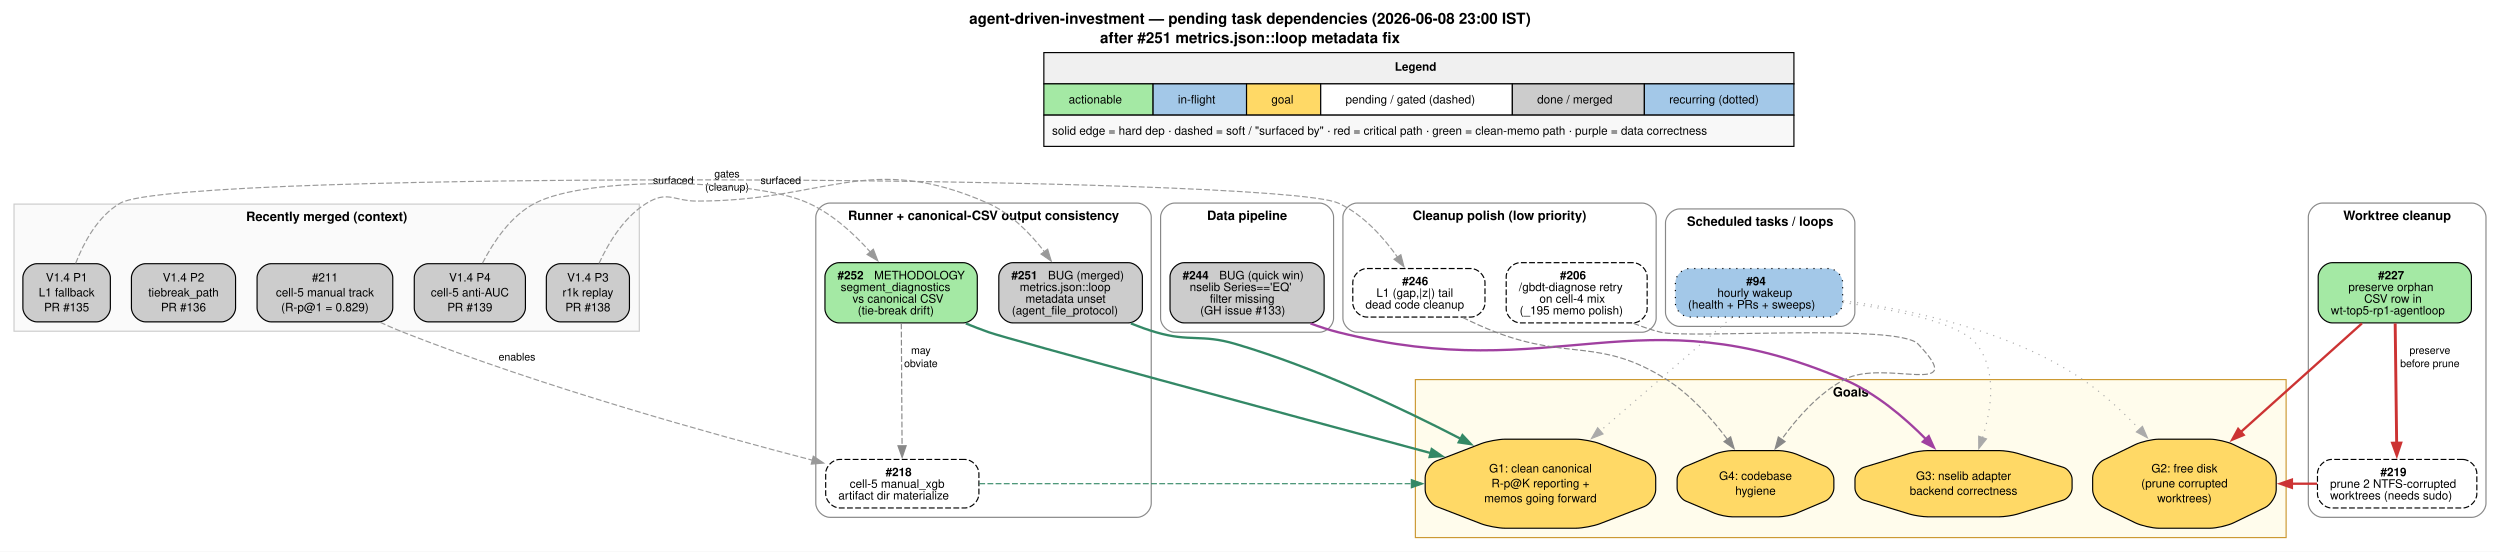
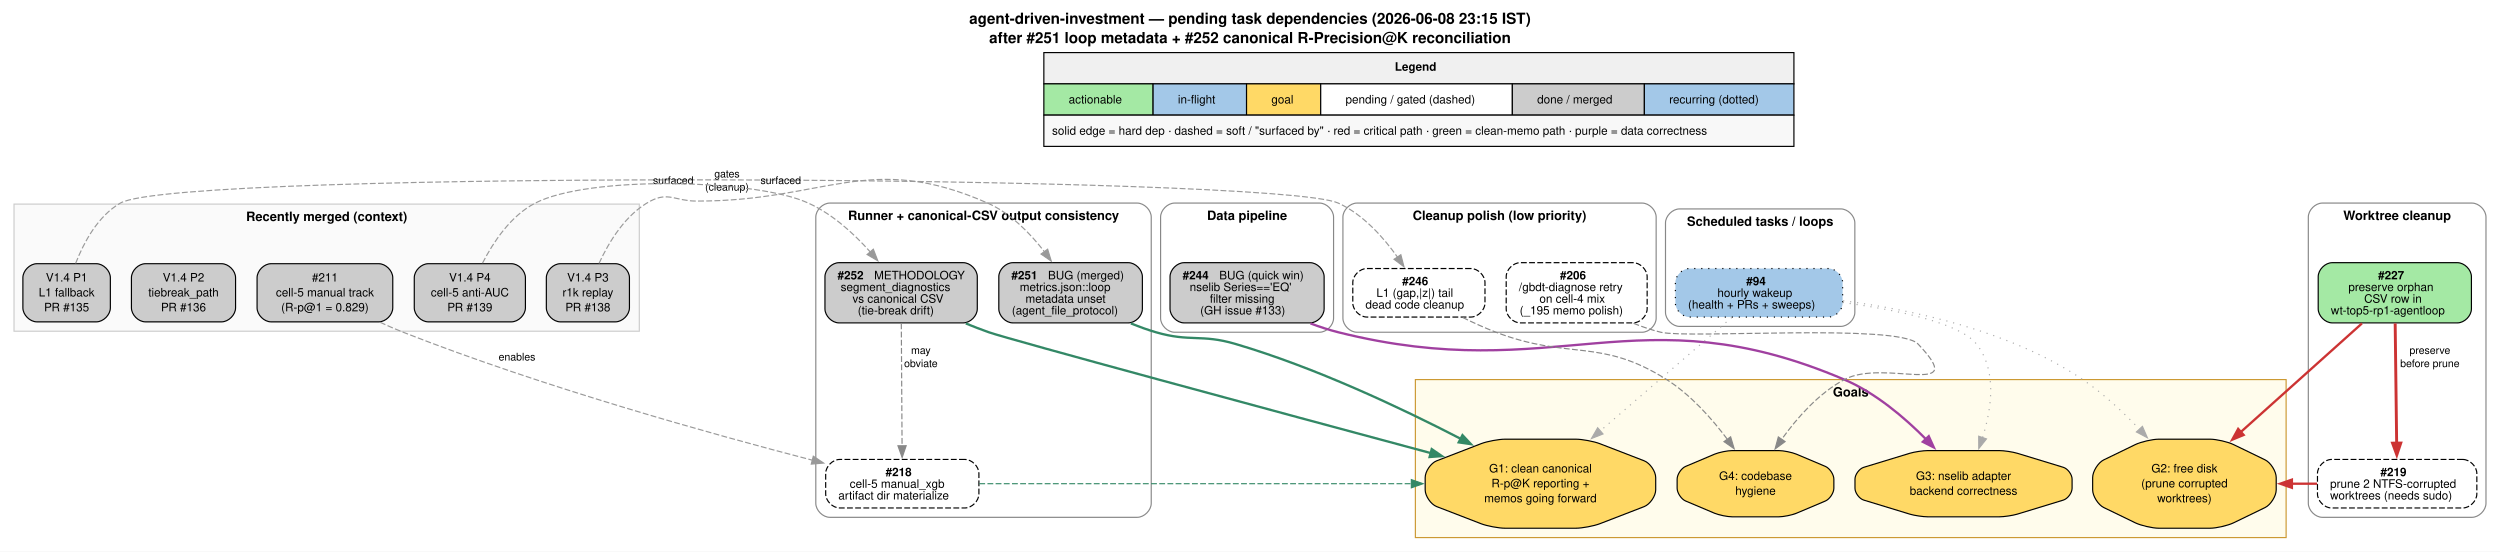
<svg xmlns="http://www.w3.org/2000/svg" width="2139pt" height="472pt" viewBox="0.00 0.00 2139.00 472.00">
  <g id="graph0" class="graph" transform="scale(1 1) rotate(0) translate(4 467.95)">
    <polygon fill="white" stroke="none" points="-4,4 -4,-467.95 2135,-467.95 2135,4 -4,4" />
-     <text xml:space="preserve" text-anchor="middle" x="1065.5" y="-447.6" font-family="Helvetica,sans-Serif" font-weight="bold" font-size="13.00">agent-driven-investment — pending task dependencies (2026-06-08 23:00 IST)</text>
-     <text xml:space="preserve" text-anchor="middle" x="1065.5" y="-431.1" font-family="Helvetica,sans-Serif" font-weight="bold" font-size="13.00">after #251 metrics.json::loop metadata fix</text>
+     <text xml:space="preserve" text-anchor="middle" x="1065.5" y="-447.6" font-family="Helvetica,sans-Serif" font-weight="bold" font-size="13.00">agent-driven-investment — pending task dependencies (2026-06-08 23:15 IST)</text>
+     <text xml:space="preserve" text-anchor="middle" x="1065.5" y="-431.1" font-family="Helvetica,sans-Serif" font-weight="bold" font-size="13.00">after #251 loop metadata + #252 canonical R-Precision@K reconciliation</text>
    <g id="clust2" class="cluster">
      <polygon fill="#fafafa" stroke="#cccccc" points="8,-184.56 8,-293.33 543,-293.33 543,-184.56 8,-184.56" />
      <text xml:space="preserve" text-anchor="middle" x="275.5" y="-278.88" font-family="Helvetica,sans-Serif" font-weight="bold" font-size="11.00">Recently merged (context)</text>
    </g>
    <g id="clust3" class="cluster">
      <path fill="white" stroke="#888888" d="M706,-25.33C706,-25.33 969,-25.33 969,-25.33 975,-25.33 981,-31.33 981,-37.33 981,-37.33 981,-282.2 981,-282.2 981,-288.2 975,-294.2 969,-294.2 969,-294.2 706,-294.2 706,-294.2 700,-294.2 694,-288.2 694,-282.2 694,-282.2 694,-37.33 694,-37.33 694,-31.33 700,-25.33 706,-25.33" />
      <text xml:space="preserve" text-anchor="middle" x="837.5" y="-279.75" font-family="Helvetica,sans-Serif" font-weight="bold" font-size="11.00">Runner + canonical-CSV output consistency</text>
    </g>
    <g id="clust4" class="cluster">
      <path fill="white" stroke="#888888" d="M1001,-183.68C1001,-183.68 1125,-183.68 1125,-183.68 1131,-183.68 1137,-189.68 1137,-195.68 1137,-195.68 1137,-282.2 1137,-282.2 1137,-288.2 1131,-294.2 1125,-294.2 1125,-294.2 1001,-294.2 1001,-294.2 995,-294.2 989,-288.2 989,-282.2 989,-282.2 989,-195.68 989,-195.68 989,-189.68 995,-183.68 1001,-183.68" />
      <text xml:space="preserve" text-anchor="middle" x="1063" y="-279.75" font-family="Helvetica,sans-Serif" font-weight="bold" font-size="11.00">Data pipeline</text>
    </g>
    <g id="clust5" class="cluster">
      <path fill="white" stroke="#888888" d="M1983,-25.33C1983,-25.33 2111,-25.33 2111,-25.33 2117,-25.33 2123,-31.33 2123,-37.33 2123,-37.33 2123,-282.2 2123,-282.2 2123,-288.2 2117,-294.2 2111,-294.2 2111,-294.2 1983,-294.2 1983,-294.2 1977,-294.2 1971,-288.2 1971,-282.2 1971,-282.2 1971,-37.33 1971,-37.33 1971,-31.33 1977,-25.33 1983,-25.33" />
      <text xml:space="preserve" text-anchor="middle" x="2047" y="-279.75" font-family="Helvetica,sans-Serif" font-weight="bold" font-size="11.00">Worktree cleanup</text>
    </g>
    <g id="clust6" class="cluster">
      <path fill="white" stroke="#888888" d="M1157,-183.68C1157,-183.68 1401,-183.68 1401,-183.68 1407,-183.68 1413,-189.68 1413,-195.68 1413,-195.68 1413,-282.2 1413,-282.2 1413,-288.2 1407,-294.2 1401,-294.2 1401,-294.2 1157,-294.2 1157,-294.2 1151,-294.2 1145,-288.2 1145,-282.2 1145,-282.2 1145,-195.68 1145,-195.68 1145,-189.68 1151,-183.68 1157,-183.68" />
      <text xml:space="preserve" text-anchor="middle" x="1279" y="-279.75" font-family="Helvetica,sans-Serif" font-weight="bold" font-size="11.00">Cleanup polish (low priority)</text>
    </g>
    <g id="clust7" class="cluster">
      <path fill="white" stroke="#888888" d="M1433,-188.68C1433,-188.68 1571,-188.68 1571,-188.68 1577,-188.68 1583,-194.68 1583,-200.68 1583,-200.68 1583,-277.2 1583,-277.2 1583,-283.2 1577,-289.2 1571,-289.2 1571,-289.2 1433,-289.2 1433,-289.2 1427,-289.2 1421,-283.2 1421,-277.2 1421,-277.2 1421,-200.68 1421,-200.68 1421,-194.68 1427,-188.68 1433,-188.68" />
      <text xml:space="preserve" text-anchor="middle" x="1502" y="-274.75" font-family="Helvetica,sans-Serif" font-weight="bold" font-size="11.00">Scheduled tasks / loops</text>
    </g>
    <g id="clust8" class="cluster">
      <polygon fill="#fffcec" stroke="#cc9933" points="1207,-8 1207,-143.18 1952,-143.18 1952,-8 1207,-8" />
      <text xml:space="preserve" text-anchor="middle" x="1579.5" y="-128.73" font-family="Helvetica,sans-Serif" font-weight="bold" font-size="11.00">Goals</text>
    </g>
    <g id="node1" class="node">
      <path fill="lightgrey" stroke="none" d="M1518.88,-422.95C1518.88,-422.95 901.12,-422.95 901.12,-422.95 895.12,-422.95 889.12,-416.95 889.12,-410.95 889.12,-410.95 889.12,-354.7 889.12,-354.7 889.12,-348.7 895.12,-342.7 901.12,-342.7 901.12,-342.7 1518.88,-342.7 1518.88,-342.7 1524.88,-342.7 1530.88,-348.7 1530.88,-354.7 1530.88,-354.7 1530.88,-410.95 1530.88,-410.95 1530.88,-416.95 1524.88,-422.95 1518.88,-422.95" />
      <polygon fill="#f0f0f0" stroke="none" points="889.12,-396.2 889.12,-422.95 1530.88,-422.95 1530.88,-396.2 889.12,-396.2" />
      <polygon fill="none" stroke="black" points="889.12,-396.2 889.12,-422.95 1530.88,-422.95 1530.88,-396.2 889.12,-396.2" />
      <text xml:space="preserve" text-anchor="start" x="1189.38" y="-407.45" font-family="Helvetica,sans-Serif" font-weight="bold" font-size="10.00">Legend</text>
      <polygon fill="#a4e9a4" stroke="none" points="889.12,-369.45 889.12,-396.2 982.58,-396.2 982.58,-369.45 889.12,-369.45" />
      <polygon fill="none" stroke="black" points="889.12,-369.45 889.12,-396.2 982.58,-396.2 982.58,-369.45 889.12,-369.45" />
      <text xml:space="preserve" text-anchor="start" x="910.35" y="-379.45" font-family="Helvetica,sans-Serif" font-size="10.00">actionable</text>
      <polygon fill="#a3c8e8" stroke="none" points="982.58,-369.45 982.58,-396.2 1062.54,-396.2 1062.54,-369.45 982.58,-369.45" />
      <polygon fill="none" stroke="black" points="982.58,-369.45 982.58,-396.2 1062.54,-396.2 1062.54,-369.45 982.58,-369.45" />
      <text xml:space="preserve" text-anchor="start" x="1003.81" y="-379.45" font-family="Helvetica,sans-Serif" font-size="10.00">in-flight</text>
      <polygon fill="#ffd966" stroke="none" points="1062.54,-369.45 1062.54,-396.2 1126,-396.2 1126,-369.45 1062.54,-369.45" />
      <polygon fill="none" stroke="black" points="1062.54,-369.45 1062.54,-396.2 1126,-396.2 1126,-369.45 1062.54,-369.45" />
      <text xml:space="preserve" text-anchor="start" x="1083.77" y="-379.45" font-family="Helvetica,sans-Serif" font-size="10.00">goal</text>
      <polygon fill="#ffffff" stroke="none" points="1126,-369.45 1126,-396.2 1289.96,-396.2 1289.96,-369.45 1126,-369.45" />
      <polygon fill="none" stroke="black" points="1126,-369.45 1126,-396.2 1289.96,-396.2 1289.96,-369.45 1126,-369.45" />
      <text xml:space="preserve" text-anchor="start" x="1147.23" y="-379.45" font-family="Helvetica,sans-Serif" font-size="10.00">pending / gated (dashed)</text>
      <polygon fill="#cccccc" stroke="none" points="1289.96,-369.45 1289.96,-396.2 1402.92,-396.2 1402.92,-369.45 1289.96,-369.45" />
      <polygon fill="none" stroke="black" points="1289.96,-369.45 1289.96,-396.2 1402.92,-396.2 1402.92,-369.45 1289.96,-369.45" />
      <text xml:space="preserve" text-anchor="start" x="1311.19" y="-379.45" font-family="Helvetica,sans-Serif" font-size="10.00">done / merged</text>
      <polygon fill="#a3c8e8" stroke="none" points="1402.92,-369.45 1402.92,-396.2 1530.88,-396.2 1530.88,-369.45 1402.92,-369.45" />
      <polygon fill="none" stroke="black" points="1402.92,-369.45 1402.92,-396.2 1530.88,-396.2 1530.88,-369.45 1402.92,-369.45" />
      <text xml:space="preserve" text-anchor="start" x="1424.15" y="-379.45" font-family="Helvetica,sans-Serif" font-size="10.00">recurring (dotted)</text>
      <polygon fill="#f8f8f8" stroke="none" points="889.12,-342.7 889.12,-369.45 1530.88,-369.45 1530.88,-342.7 889.12,-342.7" />
      <polygon fill="none" stroke="black" points="889.12,-342.7 889.12,-369.45 1530.88,-369.45 1530.88,-342.7 889.12,-342.7" />
      <text xml:space="preserve" text-anchor="start" x="896.12" y="-352.7" font-family="Helvetica,sans-Serif" font-size="10.00">solid edge = hard dep · dashed = soft / "surfaced by" · red = critical path · green = clean-memo path · purple = data correctness</text>
    </g>
    <g id="node2" class="node">
      <path fill="#cccccc" stroke="black" d="M78.42,-242.33C78.42,-242.33 27.58,-242.33 27.58,-242.33 21.58,-242.33 15.58,-236.33 15.58,-230.33 15.58,-230.33 15.58,-204.56 15.58,-204.56 15.58,-198.56 21.58,-192.56 27.58,-192.56 27.58,-192.56 78.42,-192.56 78.42,-192.56 84.42,-192.56 90.42,-198.56 90.42,-204.56 90.42,-204.56 90.42,-230.33 90.42,-230.33 90.42,-236.33 84.42,-242.33 78.42,-242.33" />
      <text xml:space="preserve" text-anchor="middle" x="53" y="-227.07" font-family="Helvetica,sans-Serif" font-size="10.00">V1.4 P1</text>
      <text xml:space="preserve" text-anchor="middle" x="53" y="-214.32" font-family="Helvetica,sans-Serif" font-size="10.00">L1 fallback</text>
      <text xml:space="preserve" text-anchor="middle" x="53" y="-201.57" font-family="Helvetica,sans-Serif" font-size="10.00">PR #135</text>
    </g>
    <g id="node7" class="node">
      <path fill="#cccccc" stroke="black" d="M961.42,-243.2C961.42,-243.2 862.58,-243.2 862.58,-243.2 856.58,-243.2 850.58,-237.2 850.58,-231.2 850.58,-231.2 850.58,-203.68 850.58,-203.68 850.58,-197.68 856.58,-191.68 862.58,-191.68 862.58,-191.68 961.42,-191.68 961.42,-191.68 967.42,-191.68 973.42,-197.68 973.42,-203.68 973.42,-203.68 973.42,-231.2 973.42,-231.2 973.42,-237.2 967.42,-243.2 961.42,-243.2" />
      <text xml:space="preserve" text-anchor="start" x="861.38" y="-228.94" font-family="Helvetica,sans-Serif" font-weight="bold" font-size="10.00">#251</text>
      <text xml:space="preserve" text-anchor="start" x="889.88" y="-228.94" font-family="Helvetica,sans-Serif" font-size="10.00"> BUG (merged)</text>
      <text xml:space="preserve" text-anchor="start" x="868.5" y="-218.94" font-family="Helvetica,sans-Serif" font-size="10.00">metrics.json::loop</text>
      <text xml:space="preserve" text-anchor="start" x="873.38" y="-208.94" font-family="Helvetica,sans-Serif" font-size="10.00">metadata unset</text>
      <text xml:space="preserve" text-anchor="start" x="861.75" y="-198.94" font-family="Helvetica,sans-Serif" font-size="10.00">(agent_file_protocol)</text>
    </g>
    <g id="node10" class="node">
      <path fill="#cccccc" stroke="black" d="M1116.92,-243.2C1116.92,-243.2 1009.08,-243.2 1009.08,-243.2 1003.08,-243.2 997.08,-237.2 997.08,-231.2 997.08,-231.2 997.08,-203.68 997.08,-203.68 997.08,-197.68 1003.08,-191.68 1009.08,-191.68 1009.08,-191.68 1116.92,-191.68 1116.92,-191.68 1122.92,-191.68 1128.92,-197.68 1128.92,-203.68 1128.92,-203.68 1128.92,-231.2 1128.92,-231.2 1128.92,-237.2 1122.92,-243.2 1116.92,-243.2" />
      <text xml:space="preserve" text-anchor="start" x="1007.88" y="-228.94" font-family="Helvetica,sans-Serif" font-weight="bold" font-size="10.00">#244</text>
      <text xml:space="preserve" text-anchor="start" x="1036.38" y="-228.94" font-family="Helvetica,sans-Serif" font-size="10.00"> BUG (quick win)</text>
      <text xml:space="preserve" text-anchor="start" x="1013.88" y="-218.94" font-family="Helvetica,sans-Serif" font-size="10.00">nselib Series=='EQ'</text>
      <text xml:space="preserve" text-anchor="start" x="1031.12" y="-208.94" font-family="Helvetica,sans-Serif" font-size="10.00">filter missing</text>
      <text xml:space="preserve" text-anchor="start" x="1022.88" y="-198.94" font-family="Helvetica,sans-Serif" font-size="10.00">(GH issue #133)</text>
    </g>
    <g id="node11" class="node">
      <path fill="#a4e9a4" stroke="black" d="M2098.55,-243.2C2098.55,-243.2 1991.45,-243.2 1991.45,-243.2 1985.45,-243.2 1979.45,-237.2 1979.45,-231.2 1979.45,-231.2 1979.45,-203.68 1979.45,-203.68 1979.45,-197.68 1985.45,-191.68 1991.45,-191.68 1991.45,-191.68 2098.55,-191.68 2098.55,-191.68 2104.55,-191.68 2110.55,-197.68 2110.55,-203.68 2110.55,-203.68 2110.55,-231.2 2110.55,-231.2 2110.55,-237.2 2104.55,-243.2 2098.55,-243.2" />
      <text xml:space="preserve" text-anchor="start" x="2030.75" y="-228.94" font-family="Helvetica,sans-Serif" font-weight="bold" font-size="10.00">#227</text>
      <text xml:space="preserve" text-anchor="start" x="2005.25" y="-218.94" font-family="Helvetica,sans-Serif" font-size="10.00">preserve orphan</text>
      <text xml:space="preserve" text-anchor="start" x="2018.75" y="-208.94" font-family="Helvetica,sans-Serif" font-size="10.00">CSV row in</text>
      <text xml:space="preserve" text-anchor="start" x="1990.25" y="-198.94" font-family="Helvetica,sans-Serif" font-size="10.00">wt-top5-rp1-agentloop</text>
    </g>
    <g id="node13" class="node">
      <path fill="#ffffff" stroke="black" stroke-dasharray="5,2" d="M1254.55,-238.2C1254.55,-238.2 1165.45,-238.2 1165.45,-238.2 1159.45,-238.2 1153.45,-232.2 1153.45,-226.2 1153.45,-226.2 1153.45,-208.68 1153.45,-208.68 1153.45,-202.68 1159.45,-196.68 1165.45,-196.68 1165.45,-196.68 1254.55,-196.68 1254.55,-196.68 1260.55,-196.68 1266.55,-202.68 1266.55,-208.68 1266.55,-208.68 1266.55,-226.2 1266.55,-226.2 1266.55,-232.2 1260.55,-238.2 1254.55,-238.2" />
      <text xml:space="preserve" text-anchor="start" x="1195.75" y="-223.94" font-family="Helvetica,sans-Serif" font-weight="bold" font-size="10.00">#246</text>
      <text xml:space="preserve" text-anchor="start" x="1173.62" y="-213.94" font-family="Helvetica,sans-Serif" font-size="10.00">L1 (gap,|z|) tail</text>
      <text xml:space="preserve" text-anchor="start" x="1164.25" y="-203.94" font-family="Helvetica,sans-Serif" font-size="10.00">dead code cleanup</text>
    </g>
    <g id="node15" class="node">
      <path fill="#a3c8e8" stroke="black" stroke-dasharray="1,5" d="M1560.55,-238.2C1560.55,-238.2 1441.45,-238.2 1441.45,-238.2 1435.45,-238.2 1429.45,-232.2 1429.45,-226.2 1429.45,-226.2 1429.45,-208.68 1429.45,-208.68 1429.45,-202.68 1435.45,-196.68 1441.45,-196.68 1441.45,-196.68 1560.55,-196.68 1560.55,-196.68 1566.55,-196.68 1572.55,-202.68 1572.55,-208.68 1572.55,-208.68 1572.55,-226.2 1572.55,-226.2 1572.55,-232.2 1566.55,-238.2 1560.55,-238.2" />
      <text xml:space="preserve" text-anchor="start" x="1490.12" y="-223.94" font-family="Helvetica,sans-Serif" font-weight="bold" font-size="10.00">#94</text>
      <text xml:space="preserve" text-anchor="start" x="1465.38" y="-213.94" font-family="Helvetica,sans-Serif" font-size="10.00">hourly wakeup</text>
      <text xml:space="preserve" text-anchor="start" x="1440.25" y="-203.94" font-family="Helvetica,sans-Serif" font-size="10.00">(health + PRs + sweeps)</text>
    </g>
    <g id="node16" class="node">
      <path fill="#ffd966" stroke="black" d="M1412.62,-48.83C1412.62,-48.83 1412.62,-59.35 1412.62,-59.35 1412.62,-64.61 1407.71,-71.77 1402.81,-73.66 1402.81,-73.66 1364.66,-88.39 1364.66,-88.39 1359.75,-90.29 1349.59,-92.18 1344.33,-92.18 1344.33,-92.18 1283.67,-92.18 1283.67,-92.18 1278.41,-92.18 1268.25,-90.29 1263.34,-88.39 1263.34,-88.39 1225.19,-73.66 1225.19,-73.66 1220.29,-71.77 1215.38,-64.61 1215.38,-59.35 1215.38,-59.35 1215.38,-48.83 1215.38,-48.83 1215.38,-43.57 1220.29,-36.42 1225.19,-34.52 1225.19,-34.52 1263.34,-19.79 1263.34,-19.79 1268.25,-17.9 1278.41,-16 1283.67,-16 1283.67,-16 1344.33,-16 1344.33,-16 1349.59,-16 1359.75,-17.9 1364.66,-19.79 1364.66,-19.79 1402.81,-34.52 1402.81,-34.52 1407.71,-36.42 1412.62,-43.57 1412.62,-48.83" />
      <text xml:space="preserve" text-anchor="middle" x="1314" y="-63.72" font-family="Helvetica,sans-Serif" font-size="10.00">G1: clean canonical</text>
      <text xml:space="preserve" text-anchor="middle" x="1314" y="-50.97" font-family="Helvetica,sans-Serif" font-size="10.00">R-p@K reporting +</text>
      <text xml:space="preserve" text-anchor="middle" x="1314" y="-38.22" font-family="Helvetica,sans-Serif" font-size="10.00">memos going forward</text>
    </g>
    <g id="edge10" class="edge">
      <path fill="none" stroke="#999999" stroke-dasharray="5,2" d="M60.72,-242.62C67.65,-260.46 79.75,-283.11 99,-294.2 149.16,-323.11 1088.3,-318.16 1141,-294.2 1162.33,-284.51 1179.88,-264.69 1191.94,-247.61" />
      <polygon fill="#999999" stroke="#999999" points="1194.55,-250 1197.22,-239.75 1188.74,-246.1 1194.55,-250" />
      <text xml:space="preserve" text-anchor="middle" x="618" y="-316.15" font-family="Helvetica,sans-Serif" font-size="9.00">gates</text>
      <text xml:space="preserve" text-anchor="middle" x="618" y="-304.9" font-family="Helvetica,sans-Serif" font-size="9.00">(cleanup)</text>
    </g>
    <g id="node3" class="node">
      <path fill="#cccccc" stroke="black" d="M185.55,-242.33C185.55,-242.33 120.45,-242.33 120.45,-242.33 114.45,-242.33 108.45,-236.33 108.45,-230.33 108.45,-230.33 108.45,-204.56 108.45,-204.56 108.45,-198.56 114.45,-192.56 120.45,-192.56 120.45,-192.56 185.55,-192.56 185.55,-192.56 191.55,-192.56 197.55,-198.56 197.55,-204.56 197.55,-204.56 197.55,-230.33 197.55,-230.33 197.55,-236.33 191.55,-242.33 185.55,-242.33" />
      <text xml:space="preserve" text-anchor="middle" x="153" y="-227.07" font-family="Helvetica,sans-Serif" font-size="10.00">V1.4 P2</text>
      <text xml:space="preserve" text-anchor="middle" x="153" y="-214.32" font-family="Helvetica,sans-Serif" font-size="10.00">tiebreak_path</text>
      <text xml:space="preserve" text-anchor="middle" x="153" y="-201.57" font-family="Helvetica,sans-Serif" font-size="10.00">PR #136</text>
    </g>
    <g id="node4" class="node">
      <path fill="#cccccc" stroke="black" d="M522.55,-242.33C522.55,-242.33 475.45,-242.33 475.45,-242.33 469.45,-242.33 463.45,-236.33 463.45,-230.33 463.45,-230.33 463.45,-204.56 463.45,-204.56 463.45,-198.56 469.45,-192.56 475.45,-192.56 475.45,-192.56 522.55,-192.56 522.55,-192.56 528.55,-192.56 534.55,-198.56 534.55,-204.56 534.55,-204.56 534.55,-230.33 534.55,-230.33 534.55,-236.33 528.55,-242.33 522.55,-242.33" />
      <text xml:space="preserve" text-anchor="middle" x="499" y="-227.07" font-family="Helvetica,sans-Serif" font-size="10.00">V1.4 P3</text>
      <text xml:space="preserve" text-anchor="middle" x="499" y="-214.32" font-family="Helvetica,sans-Serif" font-size="10.00">r1k replay</text>
      <text xml:space="preserve" text-anchor="middle" x="499" y="-201.57" font-family="Helvetica,sans-Serif" font-size="10.00">PR #138</text>
    </g>
    <g id="edge8" class="edge">
      <path fill="none" stroke="#999999" stroke-dasharray="5,2" d="M508.53,-242.61C517.01,-261.05 531.36,-284.74 552.5,-295.91 567.82,-304.01 574.17,-295.97 591.5,-295.91 702.39,-295.53 739.55,-338.98 841,-294.2 860.71,-285.5 877.41,-268.37 889.65,-252.49" />
      <polygon fill="#999999" stroke="#999999" points="892.36,-254.72 895.44,-244.58 886.71,-250.59 892.36,-254.72" />
      <text xml:space="preserve" text-anchor="middle" x="572" y="-310.53" font-family="Helvetica,sans-Serif" font-size="9.00">surfaced</text>
    </g>
    <g id="node5" class="node">
      <path fill="#cccccc" stroke="black" d="M433.55,-242.33C433.55,-242.33 362.45,-242.33 362.45,-242.33 356.45,-242.33 350.45,-236.33 350.45,-230.33 350.45,-230.33 350.45,-204.56 350.45,-204.56 350.45,-198.56 356.45,-192.56 362.45,-192.56 362.45,-192.56 433.55,-192.56 433.55,-192.56 439.55,-192.56 445.55,-198.56 445.55,-204.56 445.55,-204.56 445.55,-230.33 445.55,-230.33 445.55,-236.33 439.55,-242.33 433.55,-242.33" />
      <text xml:space="preserve" text-anchor="middle" x="398" y="-227.07" font-family="Helvetica,sans-Serif" font-size="10.00">V1.4 P4</text>
      <text xml:space="preserve" text-anchor="middle" x="398" y="-214.32" font-family="Helvetica,sans-Serif" font-size="10.00">cell-5 anti-AUC</text>
      <text xml:space="preserve" text-anchor="middle" x="398" y="-201.57" font-family="Helvetica,sans-Serif" font-size="10.00">PR #139</text>
    </g>
    <g id="node8" class="node">
-       <path fill="#a4e9a4" stroke="black" d="M820.17,-243.2C820.17,-243.2 713.83,-243.2 713.83,-243.2 707.83,-243.2 701.83,-237.2 701.83,-231.2 701.83,-231.2 701.83,-203.68 701.83,-203.68 701.83,-197.68 707.83,-191.68 713.83,-191.68 713.83,-191.68 820.17,-191.68 820.17,-191.68 826.17,-191.68 832.17,-197.68 832.17,-203.68 832.17,-203.68 832.17,-231.2 832.17,-231.2 832.17,-237.2 826.17,-243.2 820.17,-243.2" />
+       <path fill="#cccccc" stroke="black" d="M820.17,-243.2C820.17,-243.2 713.83,-243.2 713.83,-243.2 707.83,-243.2 701.83,-237.2 701.83,-231.2 701.83,-231.2 701.83,-203.68 701.83,-203.68 701.83,-197.68 707.83,-191.68 713.83,-191.68 713.83,-191.68 820.17,-191.68 820.17,-191.68 826.17,-191.68 832.17,-197.68 832.17,-203.68 832.17,-203.68 832.17,-231.2 832.17,-231.2 832.17,-237.2 826.17,-243.2 820.17,-243.2" />
      <text xml:space="preserve" text-anchor="start" x="712.62" y="-228.94" font-family="Helvetica,sans-Serif" font-weight="bold" font-size="10.00">#252</text>
      <text xml:space="preserve" text-anchor="start" x="741.12" y="-228.94" font-family="Helvetica,sans-Serif" font-size="10.00"> METHODOLOGY</text>
      <text xml:space="preserve" text-anchor="start" x="715.25" y="-218.94" font-family="Helvetica,sans-Serif" font-size="10.00">segment_diagnostics</text>
      <text xml:space="preserve" text-anchor="start" x="725.38" y="-208.94" font-family="Helvetica,sans-Serif" font-size="10.00">vs canonical CSV</text>
      <text xml:space="preserve" text-anchor="start" x="729.88" y="-198.94" font-family="Helvetica,sans-Serif" font-size="10.00">(tie-break drift)</text>
    </g>
    <g id="edge9" class="edge">
      <path fill="none" stroke="#999999" stroke-dasharray="5,2" d="M408.84,-242.81C418,-260.73 433.02,-283.42 454,-294.2 499.36,-317.52 636.08,-314.69 683.5,-295.91 706.02,-286.99 726.01,-268.8 740.78,-252.18" />
      <polygon fill="#999999" stroke="#999999" points="743.21,-254.72 747.03,-244.84 737.88,-250.18 743.21,-254.72" />
      <text xml:space="preserve" text-anchor="middle" x="664" y="-310.53" font-family="Helvetica,sans-Serif" font-size="9.00">surfaced</text>
    </g>
    <g id="node6" class="node">
      <path fill="#cccccc" stroke="black" d="M320.05,-242.33C320.05,-242.33 227.95,-242.33 227.95,-242.33 221.95,-242.33 215.95,-236.33 215.95,-230.33 215.95,-230.33 215.95,-204.56 215.95,-204.56 215.95,-198.56 221.95,-192.56 227.95,-192.56 227.95,-192.56 320.05,-192.56 320.05,-192.56 326.05,-192.56 332.05,-198.56 332.05,-204.56 332.05,-204.56 332.05,-230.33 332.05,-230.33 332.05,-236.33 326.05,-242.33 320.05,-242.33" />
      <text xml:space="preserve" text-anchor="middle" x="274" y="-227.07" font-family="Helvetica,sans-Serif" font-size="10.00">#211</text>
      <text xml:space="preserve" text-anchor="middle" x="274" y="-214.32" font-family="Helvetica,sans-Serif" font-size="10.00">cell-5 manual track</text>
      <text xml:space="preserve" text-anchor="middle" x="274" y="-201.57" font-family="Helvetica,sans-Serif" font-size="10.00">(R-p@1 = 0.829)</text>
    </g>
    <g id="node9" class="node">
      <path fill="#ffffff" stroke="black" stroke-dasharray="5,2" d="M821.55,-74.85C821.55,-74.85 714.45,-74.85 714.45,-74.85 708.45,-74.85 702.45,-68.85 702.45,-62.85 702.45,-62.85 702.45,-45.33 702.45,-45.33 702.45,-39.33 708.45,-33.33 714.45,-33.33 714.45,-33.33 821.55,-33.33 821.55,-33.33 827.55,-33.33 833.55,-39.33 833.55,-45.33 833.55,-45.33 833.55,-62.85 833.55,-62.85 833.55,-68.85 827.55,-74.85 821.55,-74.85" />
      <text xml:space="preserve" text-anchor="start" x="753.75" y="-60.59" font-family="Helvetica,sans-Serif" font-weight="bold" font-size="10.00">#218</text>
      <text xml:space="preserve" text-anchor="start" x="723" y="-50.59" font-family="Helvetica,sans-Serif" font-size="10.00">cell-5 manual_xgb</text>
      <text xml:space="preserve" text-anchor="start" x="713.25" y="-40.59" font-family="Helvetica,sans-Serif" font-size="10.00">artifact dir materialize</text>
    </g>
    <g id="edge11" class="edge">
      <path fill="none" stroke="#999999" stroke-dasharray="5,2" d="M321.16,-192.21C327.75,-189.17 334.49,-186.24 341,-183.68 460.63,-136.78 604.63,-96.64 691.11,-74.21" />
      <polygon fill="#999999" stroke="#999999" points="691.87,-77.63 700.68,-71.75 690.12,-70.85 691.87,-77.63" />
      <text xml:space="preserve" text-anchor="middle" x="438.33" y="-159.51" font-family="Helvetica,sans-Serif" font-size="9.00">enables</text>
    </g>
    <g id="edge14" class="edge">
      <path fill="none" stroke="#338866" stroke-width="2" d="M963.58,-191.21C970.66,-188.36 977.93,-185.75 985,-183.68 1014.32,-175.13 1023.7,-182.31 1053,-173.68 1121.14,-153.63 1194.41,-119.08 1245.93,-92.43" />
      <polygon fill="#338866" stroke="#338866" stroke-width="2" points="1247.3,-95.66 1254.55,-87.93 1244.06,-89.46 1247.3,-95.66" />
    </g>
    <g id="edge13" class="edge">
      <path fill="none" stroke="#888888" stroke-dasharray="5,2" d="M767.16,-191.23C767.33,-162.91 767.62,-116.9 767.81,-86.32" />
      <polygon fill="#888888" stroke="#888888" points="771.3,-86.57 767.87,-76.55 764.3,-86.53 771.3,-86.57" />
      <text xml:space="preserve" text-anchor="middle" x="783.88" y="-165.13" font-family="Helvetica,sans-Serif" font-size="9.00">may</text>
      <text xml:space="preserve" text-anchor="middle" x="783.88" y="-153.88" font-family="Helvetica,sans-Serif" font-size="9.00">obviate</text>
    </g>
    <g id="edge15" class="edge">
      <path fill="none" stroke="#338866" stroke-width="2" d="M822.34,-191.2C828.91,-188.52 835.57,-185.95 842,-183.68 860.09,-177.31 1087.74,-115.88 1220.15,-80.29" />
      <polygon fill="#338866" stroke="#338866" stroke-width="2" points="1220.98,-83.69 1229.73,-77.71 1219.16,-76.93 1220.98,-83.69" />
    </g>
    <g id="edge16" class="edge">
      <path fill="none" stroke="#338866" stroke-dasharray="5,2" d="M833.85,-54.09C957.2,-54.09 1080.55,-54.09 1203.89,-54.09" />
      <polygon fill="#338866" stroke="#338866" points="1203.55,-57.59 1213.55,-54.09 1203.55,-50.59 1203.55,-57.59" />
    </g>
    <g id="node18" class="node">
      <path fill="#ffd966" stroke="black" d="M1768.88,-50.18C1768.88,-50.18 1768.88,-58 1768.88,-58 1768.88,-61.92 1765.14,-66.97 1761.39,-68.11 1761.39,-68.11 1721.95,-80.14 1721.95,-80.14 1718.21,-81.28 1710.56,-82.43 1706.65,-82.43 1706.65,-82.43 1645.35,-82.43 1645.35,-82.43 1641.44,-82.43 1633.79,-81.28 1630.05,-80.14 1630.05,-80.14 1590.61,-68.11 1590.61,-68.11 1586.86,-66.97 1583.12,-61.92 1583.12,-58 1583.12,-58 1583.12,-50.18 1583.12,-50.18 1583.12,-46.27 1586.86,-41.21 1590.61,-40.07 1590.61,-40.07 1630.05,-28.04 1630.05,-28.04 1633.79,-26.9 1641.44,-25.76 1645.35,-25.76 1645.35,-25.76 1706.65,-25.76 1706.65,-25.76 1710.56,-25.76 1718.21,-26.9 1721.95,-28.04 1721.95,-28.04 1761.39,-40.07 1761.39,-40.07 1765.14,-41.21 1768.88,-46.27 1768.88,-50.18" />
      <text xml:space="preserve" text-anchor="middle" x="1676" y="-57.34" font-family="Helvetica,sans-Serif" font-size="10.00">G3: nselib adapter</text>
      <text xml:space="preserve" text-anchor="middle" x="1676" y="-44.59" font-family="Helvetica,sans-Serif" font-size="10.00">backend correctness</text>
    </g>
    <g id="edge19" class="edge">
      <path fill="none" stroke="#a040a0" stroke-width="2" d="M1117.25,-191.2C1125.09,-188.28 1133.16,-185.65 1141,-183.68 1328.49,-136.72 1396.19,-218.95 1574,-143.18 1600.7,-131.81 1625.47,-110.77 1643.92,-92.11" />
      <polygon fill="#a040a0" stroke="#a040a0" stroke-width="2" points="1646.24,-94.75 1650.61,-85.1 1641.18,-89.92 1646.24,-94.75" />
    </g>
    <g id="node12" class="node">
      <path fill="#ffffff" stroke="black" stroke-dasharray="5,2" d="M2103.18,-74.85C2103.18,-74.85 1990.83,-74.85 1990.83,-74.85 1984.83,-74.85 1978.83,-68.85 1978.83,-62.85 1978.83,-62.85 1978.83,-45.33 1978.83,-45.33 1978.83,-39.33 1984.83,-33.33 1990.83,-33.33 1990.83,-33.33 2103.18,-33.33 2103.18,-33.33 2109.18,-33.33 2115.18,-39.33 2115.18,-45.33 2115.18,-45.33 2115.18,-62.85 2115.18,-62.85 2115.18,-68.85 2109.18,-74.85 2103.18,-74.85" />
      <text xml:space="preserve" text-anchor="start" x="2032.75" y="-60.59" font-family="Helvetica,sans-Serif" font-weight="bold" font-size="10.00">#219</text>
      <text xml:space="preserve" text-anchor="start" x="1989.62" y="-50.59" font-family="Helvetica,sans-Serif" font-size="10.00">prune 2 NTFS-corrupted</text>
      <text xml:space="preserve" text-anchor="start" x="1989.62" y="-40.59" font-family="Helvetica,sans-Serif" font-size="10.00">worktrees (needs sudo)</text>
    </g>
    <g id="edge12" class="edge">
      <path fill="none" stroke="#cc3333" stroke-width="2.5" d="M2045.31,-191.23C2045.65,-163.66 2046.2,-119.33 2046.58,-88.79" />
      <polygon fill="#cc3333" stroke="#cc3333" stroke-width="2.5" points="2050.08,-88.87 2046.71,-78.82 2043.08,-88.78 2050.08,-88.87" />
      <text xml:space="preserve" text-anchor="middle" x="2075.01" y="-165.13" font-family="Helvetica,sans-Serif" font-size="9.00">preserve</text>
      <text xml:space="preserve" text-anchor="middle" x="2075.01" y="-153.88" font-family="Helvetica,sans-Serif" font-size="9.00">before prune</text>
    </g>
    <g id="node17" class="node">
      <path fill="#ffd966" stroke="black" d="M1943.53,-48.83C1943.53,-48.83 1943.53,-59.35 1943.53,-59.35 1943.53,-64.61 1938.79,-72.17 1934.06,-74.46 1934.06,-74.46 1906.99,-87.59 1906.99,-87.59 1902.26,-89.89 1892.27,-92.18 1887.01,-92.18 1887.01,-92.18 1842.99,-92.18 1842.99,-92.18 1837.73,-92.18 1827.74,-89.89 1823.01,-87.59 1823.01,-87.59 1795.94,-74.46 1795.94,-74.46 1791.21,-72.17 1786.47,-64.61 1786.47,-59.35 1786.47,-59.35 1786.47,-48.83 1786.47,-48.83 1786.47,-43.57 1791.21,-36.02 1795.94,-33.72 1795.94,-33.72 1823.01,-20.59 1823.01,-20.59 1827.74,-18.3 1837.73,-16 1842.99,-16 1842.99,-16 1887.01,-16 1887.01,-16 1892.27,-16 1902.26,-18.3 1906.99,-20.59 1906.99,-20.59 1934.06,-33.72 1934.06,-33.72 1938.79,-36.02 1943.53,-43.57 1943.53,-48.83" />
      <text xml:space="preserve" text-anchor="middle" x="1865" y="-63.72" font-family="Helvetica,sans-Serif" font-size="10.00">G2: free disk</text>
      <text xml:space="preserve" text-anchor="middle" x="1865" y="-50.97" font-family="Helvetica,sans-Serif" font-size="10.00">(prune corrupted</text>
      <text xml:space="preserve" text-anchor="middle" x="1865" y="-38.22" font-family="Helvetica,sans-Serif" font-size="10.00">worktrees)</text>
    </g>
    <g id="edge17" class="edge">
      <path fill="none" stroke="#cc3333" stroke-width="2" d="M2016.88,-191.23C1989.16,-166.39 1946.26,-127.94 1913.12,-98.23" />
      <polygon fill="#cc3333" stroke="#cc3333" stroke-width="2" points="1915.65,-95.8 1905.87,-91.73 1910.98,-101.01 1915.65,-95.8" />
    </g>
    <g id="edge18" class="edge">
      <path fill="none" stroke="#cc3333" stroke-width="2" d="M1978.54,-54.09C1971.33,-54.09 1964.12,-54.09 1956.9,-54.09" />
      <polygon fill="#cc3333" stroke="#cc3333" stroke-width="2" points="1956.94,-50.59 1946.94,-54.09 1956.94,-57.59 1956.94,-50.59" />
    </g>
    <g id="node19" class="node">
      <path fill="#ffd966" stroke="black" d="M1565.05,-50.18C1565.05,-50.18 1565.05,-58 1565.05,-58 1565.05,-61.92 1561.44,-67.35 1557.84,-68.87 1557.84,-68.87 1532.98,-79.38 1532.98,-79.38 1529.37,-80.9 1521.86,-82.43 1517.95,-82.43 1517.95,-82.43 1478.05,-82.43 1478.05,-82.43 1474.14,-82.43 1466.63,-80.9 1463.02,-79.38 1463.02,-79.38 1438.16,-68.87 1438.16,-68.87 1434.56,-67.35 1430.95,-61.92 1430.95,-58 1430.95,-58 1430.95,-50.18 1430.95,-50.18 1430.95,-46.27 1434.56,-40.83 1438.16,-39.31 1438.16,-39.31 1463.02,-28.8 1463.02,-28.8 1466.63,-27.28 1474.14,-25.76 1478.05,-25.76 1478.05,-25.76 1517.95,-25.76 1517.95,-25.76 1521.86,-25.76 1529.37,-27.28 1532.98,-28.8 1532.98,-28.8 1557.84,-39.31 1557.84,-39.31 1561.44,-40.83 1565.05,-46.27 1565.05,-50.18" />
      <text xml:space="preserve" text-anchor="middle" x="1498" y="-57.34" font-family="Helvetica,sans-Serif" font-size="10.00">G4: codebase</text>
      <text xml:space="preserve" text-anchor="middle" x="1498" y="-44.59" font-family="Helvetica,sans-Serif" font-size="10.00">hygiene</text>
    </g>
    <g id="edge20" class="edge">
      <path fill="none" stroke="#888888" stroke-dasharray="5,2" d="M1247.49,-196.3C1256.66,-191.8 1266.56,-187.3 1276,-183.68 1338.89,-159.61 1365.12,-179.23 1422,-143.18 1442.63,-130.11 1460.73,-109.73 1474.08,-91.87" />
      <polygon fill="#888888" stroke="#888888" points="1476.72,-94.19 1479.74,-84.04 1471.05,-90.1 1476.72,-94.19" />
    </g>
    <g id="node14" class="node">
      <path fill="#ffffff" stroke="black" stroke-dasharray="5,2" d="M1393.3,-243.2C1393.3,-243.2 1296.7,-243.2 1296.7,-243.2 1290.7,-243.2 1284.7,-237.2 1284.7,-231.2 1284.7,-231.2 1284.7,-203.68 1284.7,-203.68 1284.7,-197.68 1290.7,-191.68 1296.7,-191.68 1296.7,-191.68 1393.3,-191.68 1393.3,-191.68 1399.3,-191.68 1405.3,-197.68 1405.3,-203.68 1405.3,-203.68 1405.3,-231.2 1405.3,-231.2 1405.3,-237.2 1399.3,-243.2 1393.3,-243.2" />
      <text xml:space="preserve" text-anchor="start" x="1330.75" y="-228.94" font-family="Helvetica,sans-Serif" font-weight="bold" font-size="10.00">#206</text>
      <text xml:space="preserve" text-anchor="start" x="1295.5" y="-218.94" font-family="Helvetica,sans-Serif" font-size="10.00">/gbdt-diagnose retry</text>
      <text xml:space="preserve" text-anchor="start" x="1313.12" y="-208.94" font-family="Helvetica,sans-Serif" font-size="10.00">on cell-4 mix</text>
      <text xml:space="preserve" text-anchor="start" x="1296.25" y="-198.94" font-family="Helvetica,sans-Serif" font-size="10.00">(_195 memo polish)</text>
    </g>
    <g id="edge21" class="edge">
      <path fill="none" stroke="#888888" stroke-dasharray="5,2" d="M1393.69,-191.31C1401.33,-188.25 1409.26,-185.55 1417,-183.68 1440.79,-177.96 1620.09,-191.38 1637,-173.68 1682.39,-126.19 1608.19,-161.53 1574,-143.18 1552.02,-131.39 1533.57,-110.48 1520.35,-91.99" />
      <polygon fill="#888888" stroke="#888888" points="1523.31,-90.13 1514.77,-83.85 1517.54,-94.08 1523.31,-90.13" />
    </g>
    <g id="edge22" class="edge">
      <path fill="none" stroke="#aaaaaa" stroke-dasharray="1,5" d="M1477.69,-196.34C1449.69,-172.17 1401.88,-130.91 1365.13,-99.21" />
      <polygon fill="#aaaaaa" stroke="#aaaaaa" points="1367.53,-96.66 1357.67,-92.77 1362.96,-101.96 1367.53,-96.66" />
    </g>
    <g id="edge23" class="edge">
      <path fill="none" stroke="#aaaaaa" stroke-dasharray="1,5" d="M1572.98,-210.64C1632.33,-202.91 1716.46,-184.94 1778,-143.18 1795.56,-131.27 1812.51,-115.45 1826.72,-100.5" />
      <polygon fill="#aaaaaa" stroke="#aaaaaa" points="1829.05,-103.13 1833.28,-93.42 1823.91,-98.37 1829.05,-103.13" />
    </g>
    <g id="edge24" class="edge">
      <path fill="none" stroke="#aaaaaa" stroke-dasharray="1,5" d="M1572.56,-209.17C1618.67,-202.84 1672.6,-191.76 1687,-173.68 1704.73,-151.42 1700.21,-118.82 1692.25,-93.43" />
      <polygon fill="#aaaaaa" stroke="#aaaaaa" points="1695.61,-92.43 1689.04,-84.12 1688.99,-94.71 1695.61,-92.43" />
    </g>
  </g>
</svg>
